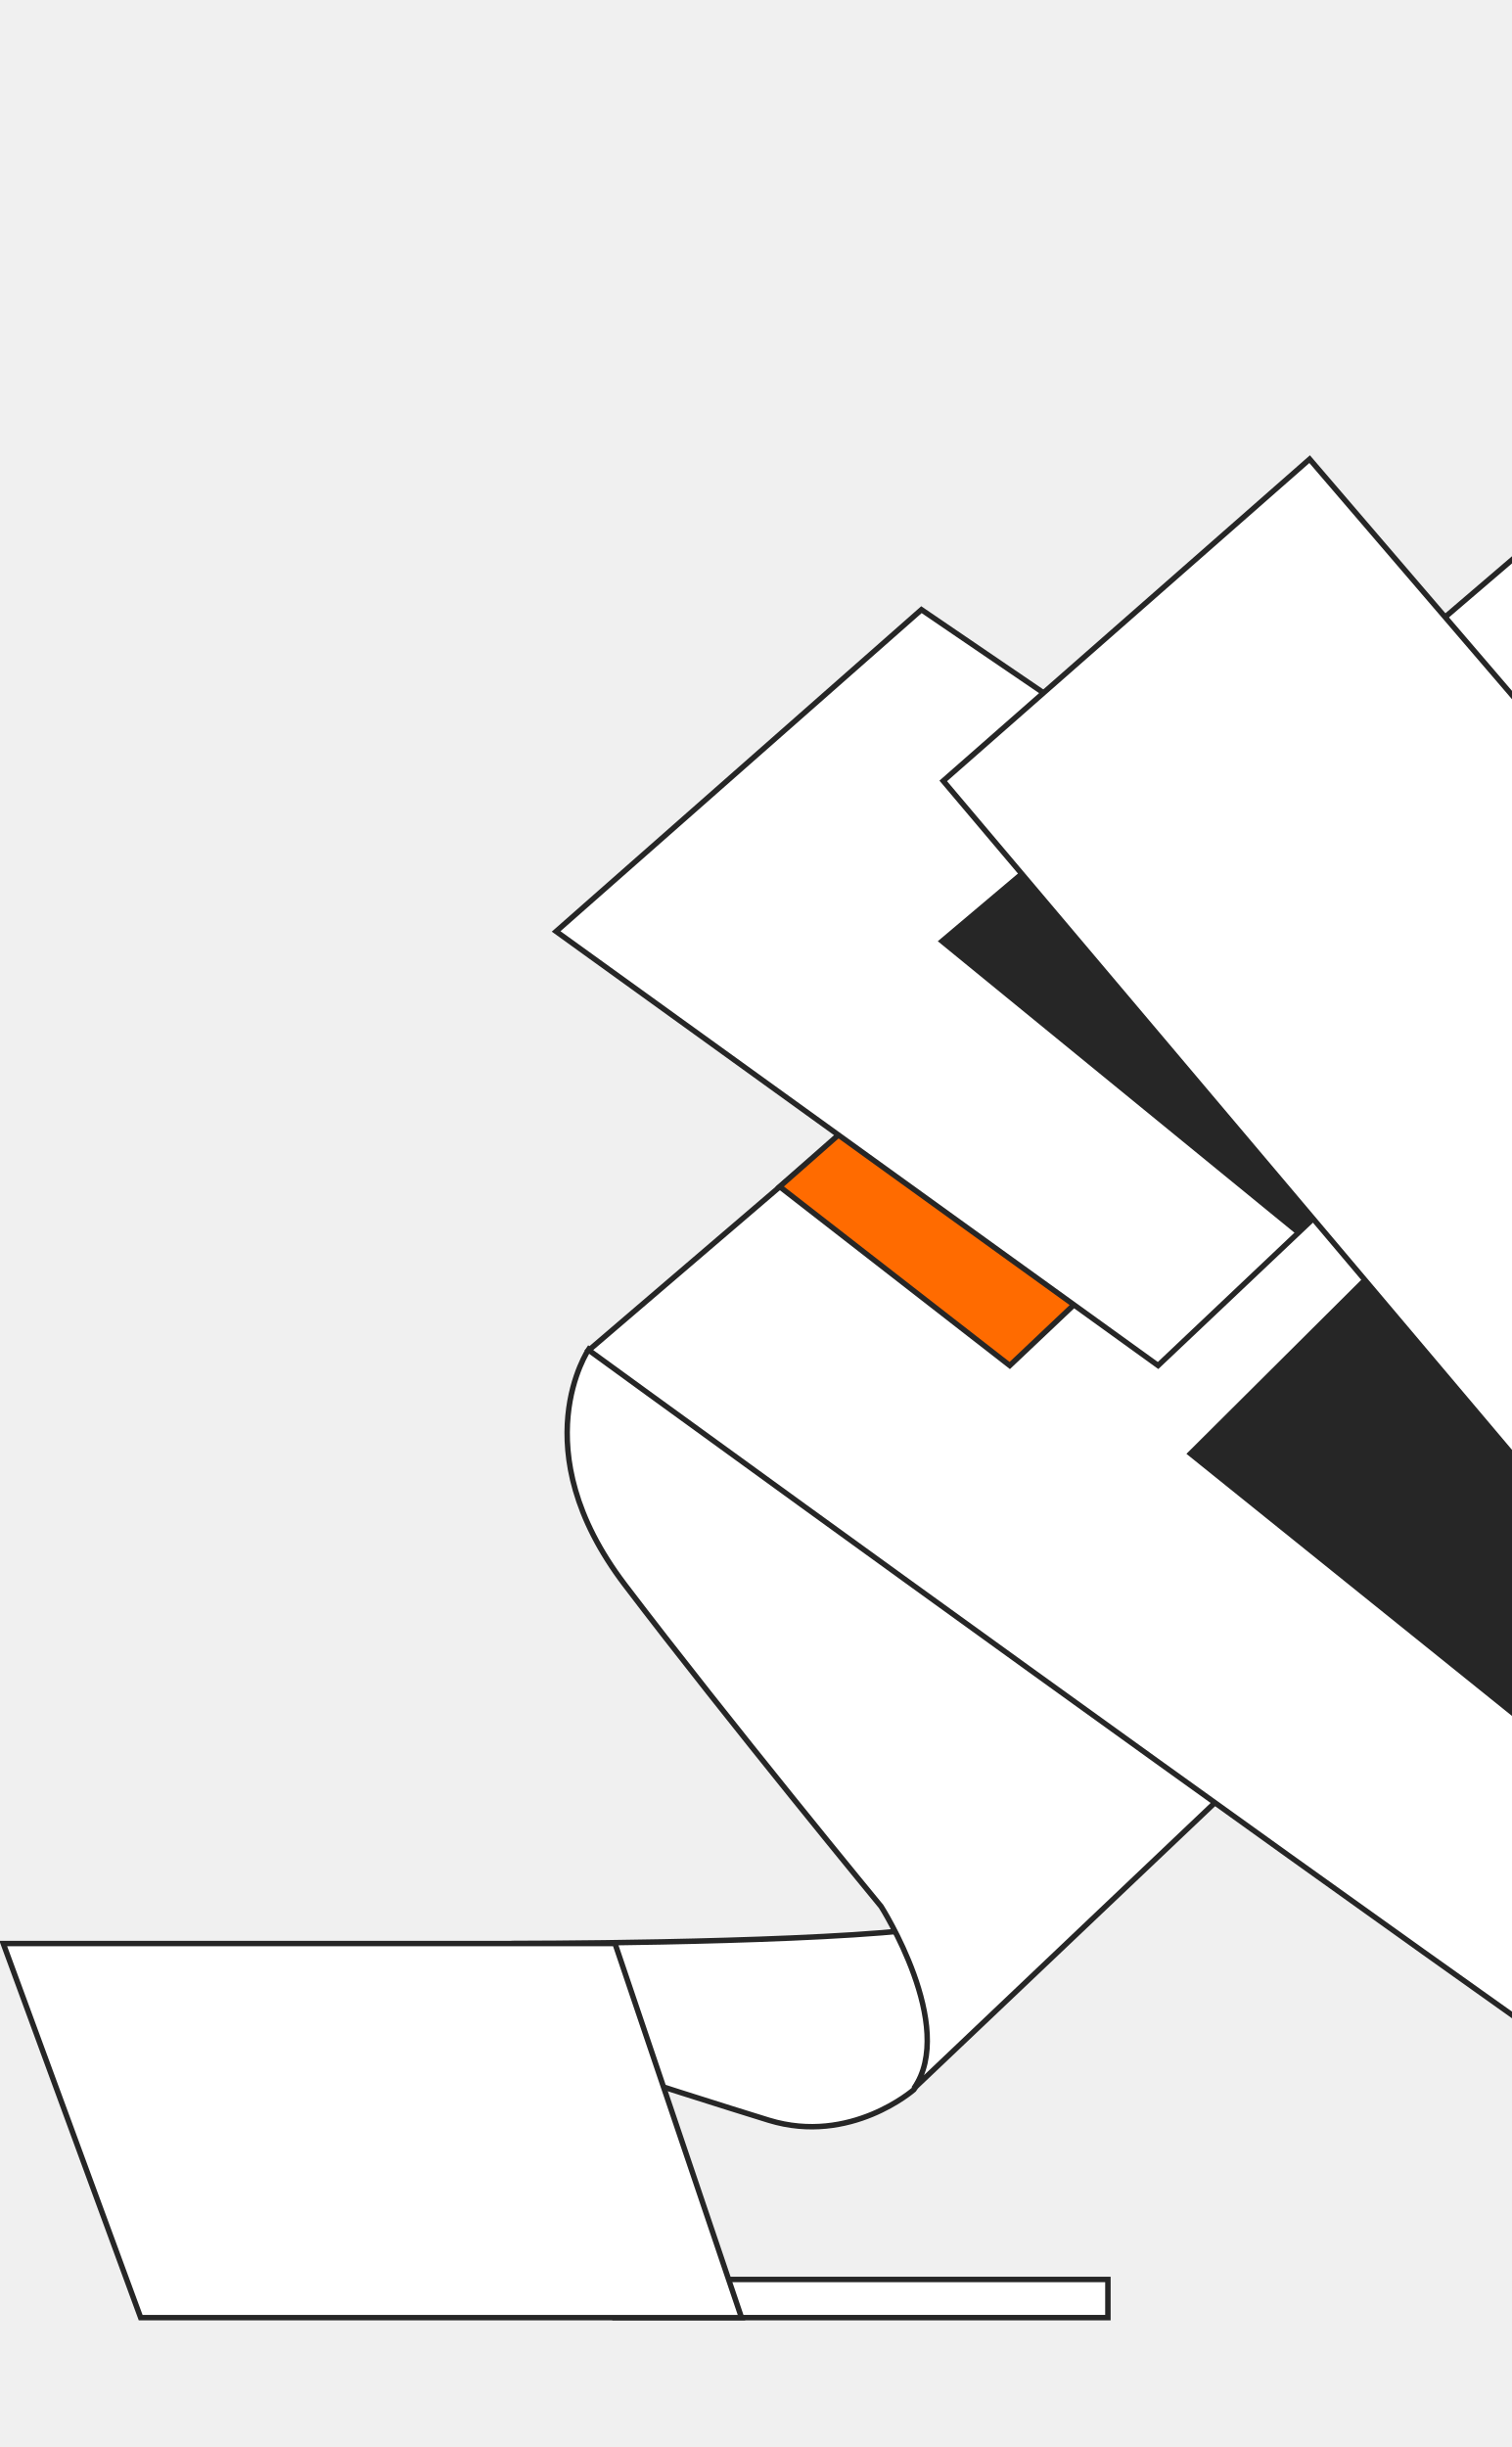
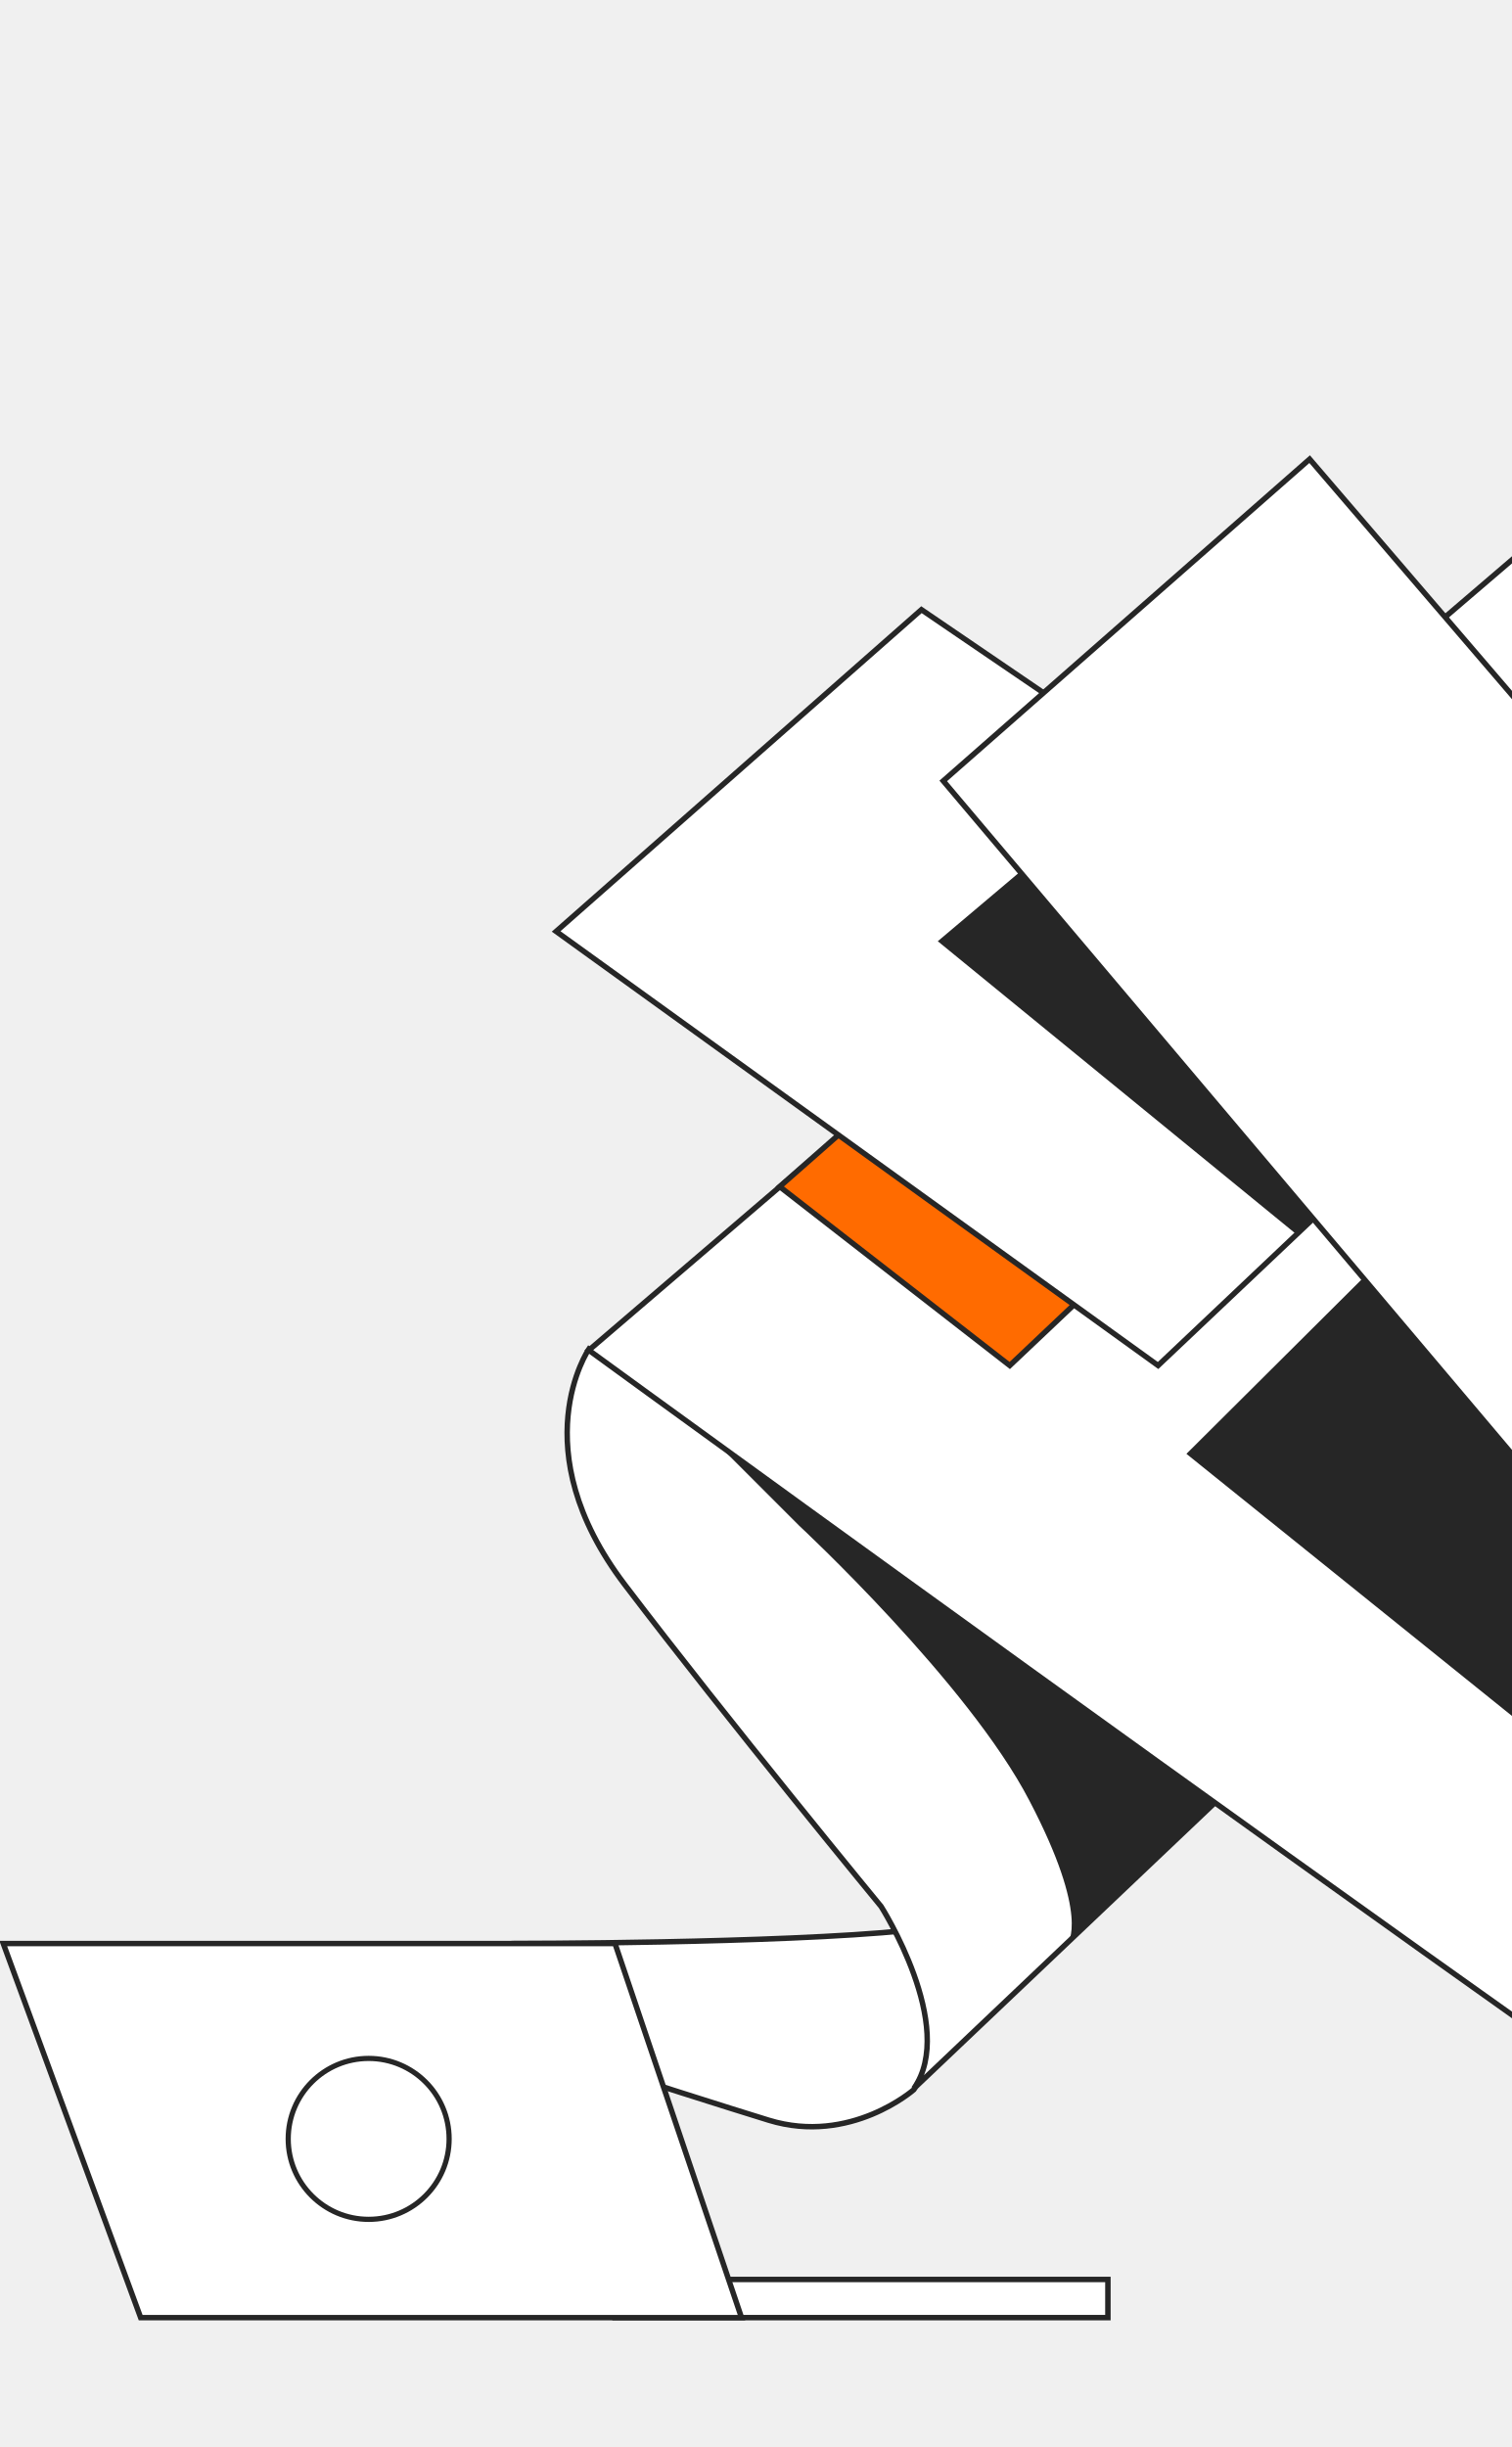
<svg xmlns="http://www.w3.org/2000/svg" width="160" height="259" viewBox="0 0 160 259" fill="none">
-   <path d="M65.106 241.266H117.284V245.306H65.106V241.266Z" fill="white" stroke="#262626" stroke-width="0.577" stroke-miterlimit="10" />
-   <path d="M96.736 221.18C96.736 221.18 90.041 227.067 81.383 224.412C72.725 221.757 45.943 213.099 45.943 213.099L54.255 205.711C54.255 205.711 82.537 205.711 96.043 204.326L102.97 210.79L96.736 221.18Z" fill="white" stroke="#262626" stroke-width="0.577" stroke-miterlimit="10" />
-   <path d="M62.336 142.797C62.336 142.797 55.178 153.302 66.145 167.732C77.112 182.162 93.273 201.786 93.273 201.786C93.273 201.786 101.354 214.485 96.736 221.065L128.713 190.704L62.336 142.797Z" fill="white" stroke="#262626" stroke-width="0.577" stroke-miterlimit="10" />
-   <path d="M179.391 135.41L245.652 210.56C245.652 210.56 266.431 234.802 258.351 248.655C250.27 262.507 232.031 259.275 219.794 253.965C207.558 248.655 62.336 142.913 62.336 142.913L181.815 40.634L238.726 83.462L179.391 135.41Z" fill="white" stroke="#262626" stroke-width="0.577" stroke-miterlimit="10" />
-   <path d="M145.566 107.936L119.939 92.698L82.537 125.598L106.894 144.53L145.566 107.936Z" fill="#FF6B00" stroke="#262626" stroke-width="0.577" stroke-miterlimit="10" />
-   <path d="M161.267 107.936L97.544 64.531L58.873 98.585L122.595 144.53L161.267 107.936Z" fill="white" stroke="#262626" stroke-width="0.577" stroke-miterlimit="10" />
-   <path d="M113.359 87.733L99.276 99.624L137.14 130.561L161.959 107.127L113.359 87.733Z" fill="#262626" />
-   <path d="M233.3 240.575L125.596 153.88L149.838 129.754L233.3 240.575Z" fill="#262626" />
-   <path d="M271.856 203.864L138.64 48.599L99.853 82.654L233.3 240.574L271.856 203.864Z" fill="white" stroke="#262626" stroke-width="0.577" stroke-miterlimit="10" />
-   <path d="M181.815 86.232L265.508 18.238C267.24 36.131 274.859 54.255 274.859 54.255L356.358 131.137L328.307 155.495L330.154 156.996C343.545 170.386 330.154 186.548 330.154 186.548L255.003 252.579C264.469 239.534 253.041 221.064 253.041 221.064L179.16 135.293C157.458 109.088 181.815 86.232 181.815 86.232Z" fill="white" stroke="#262626" stroke-width="0.577" stroke-miterlimit="10" />
-   <path d="M65.107 205.712L78.498 245.307H14.891L0.346 205.712H65.107Z" fill="white" stroke="#262626" stroke-width="0.577" stroke-miterlimit="10" />
+   <g clip-path="url(#clip0_48_353)">
+     <path d="M65.106 241.266H117.284V245.306H65.106V241.266Z" fill="white" stroke="#262626" stroke-width="0.577" stroke-miterlimit="10" />
+     <path d="M96.736 221.18C96.736 221.18 90.041 227.067 81.383 224.412C72.725 221.757 45.943 213.099 45.943 213.099L54.255 205.711C54.255 205.711 82.537 205.711 96.043 204.326L102.97 210.79L96.736 221.18Z" fill="white" stroke="#262626" stroke-width="0.577" stroke-miterlimit="10" />
+     <path d="M62.336 142.797C62.336 142.797 55.178 153.302 66.145 167.732C77.112 182.162 93.273 201.786 93.273 201.786C93.273 201.786 101.354 214.485 96.736 221.065L128.713 190.704L62.336 142.797Z" fill="white" stroke="#262626" stroke-width="0.577" stroke-miterlimit="10" />
+     <path d="M179.391 135.41L245.652 210.56C245.652 210.56 266.431 234.802 258.351 248.655C250.27 262.507 232.031 259.275 219.794 253.965C207.558 248.655 62.336 142.913 62.336 142.913L181.815 40.634L238.726 83.462L179.391 135.41Z" fill="white" stroke="#262626" stroke-width="0.577" stroke-miterlimit="10" />
+     <path d="M145.566 107.936L119.939 92.698L82.537 125.598L106.894 144.53L145.566 107.936Z" fill="#FF6B00" stroke="#262626" stroke-width="0.577" stroke-miterlimit="10" />
+     <path d="M161.267 107.936L97.544 64.531L58.873 98.585L122.595 144.53L161.267 107.936Z" fill="white" stroke="#262626" stroke-width="0.577" stroke-miterlimit="10" />
+     <path d="M113.359 87.733L99.276 99.624L137.14 130.561L161.959 107.127L113.359 87.733Z" fill="#262626" />
+     <path d="M233.3 240.575L125.596 153.88L149.838 129.754L233.3 240.575Z" fill="#262626" />
+     <path d="M271.856 203.864L138.64 48.599L99.853 82.654L233.3 240.574L271.856 203.864Z" fill="white" stroke="#262626" stroke-width="0.577" stroke-miterlimit="10" />
+     <path d="M181.815 86.232L265.508 18.238C267.24 36.131 274.859 54.255 274.859 54.255L356.358 131.137L328.307 155.495L330.154 156.996C343.545 170.386 330.154 186.548 330.154 186.548L255.003 252.579C264.469 239.534 253.041 221.064 253.041 221.064L179.16 135.293C157.458 109.088 181.815 86.232 181.815 86.232Z" fill="white" stroke="#262626" stroke-width="0.577" stroke-miterlimit="10" />
+     <path d="M65.107 205.712L78.498 245.307H14.891L0.346 205.712H65.107Z" fill="white" stroke="#262626" stroke-width="0.577" stroke-miterlimit="10" />
+     <path d="M113.013 205.712C113.013 205.712 115.437 202.941 108.973 190.589C102.508 178.122 84.615 161.499 84.615 161.499C84.615 161.499 77.343 154.226 76.073 152.956L128.713 190.935L113.013 205.712Z" fill="#262626" />
+     <circle cx="8.792" cy="8.792" r="8.517" transform="matrix(-1 0 0 1 47.8193 217.596)" fill="white" stroke="#262626" stroke-width="0.549" />
+   </g>
+   <defs>
+     <clipPath id="clip0_48_353">
+       <rect width="493.269" height="258.698" fill="white" transform="matrix(-1 0 0 1 493.27 0)" />
+     </clipPath>
+   </defs>
</svg>
